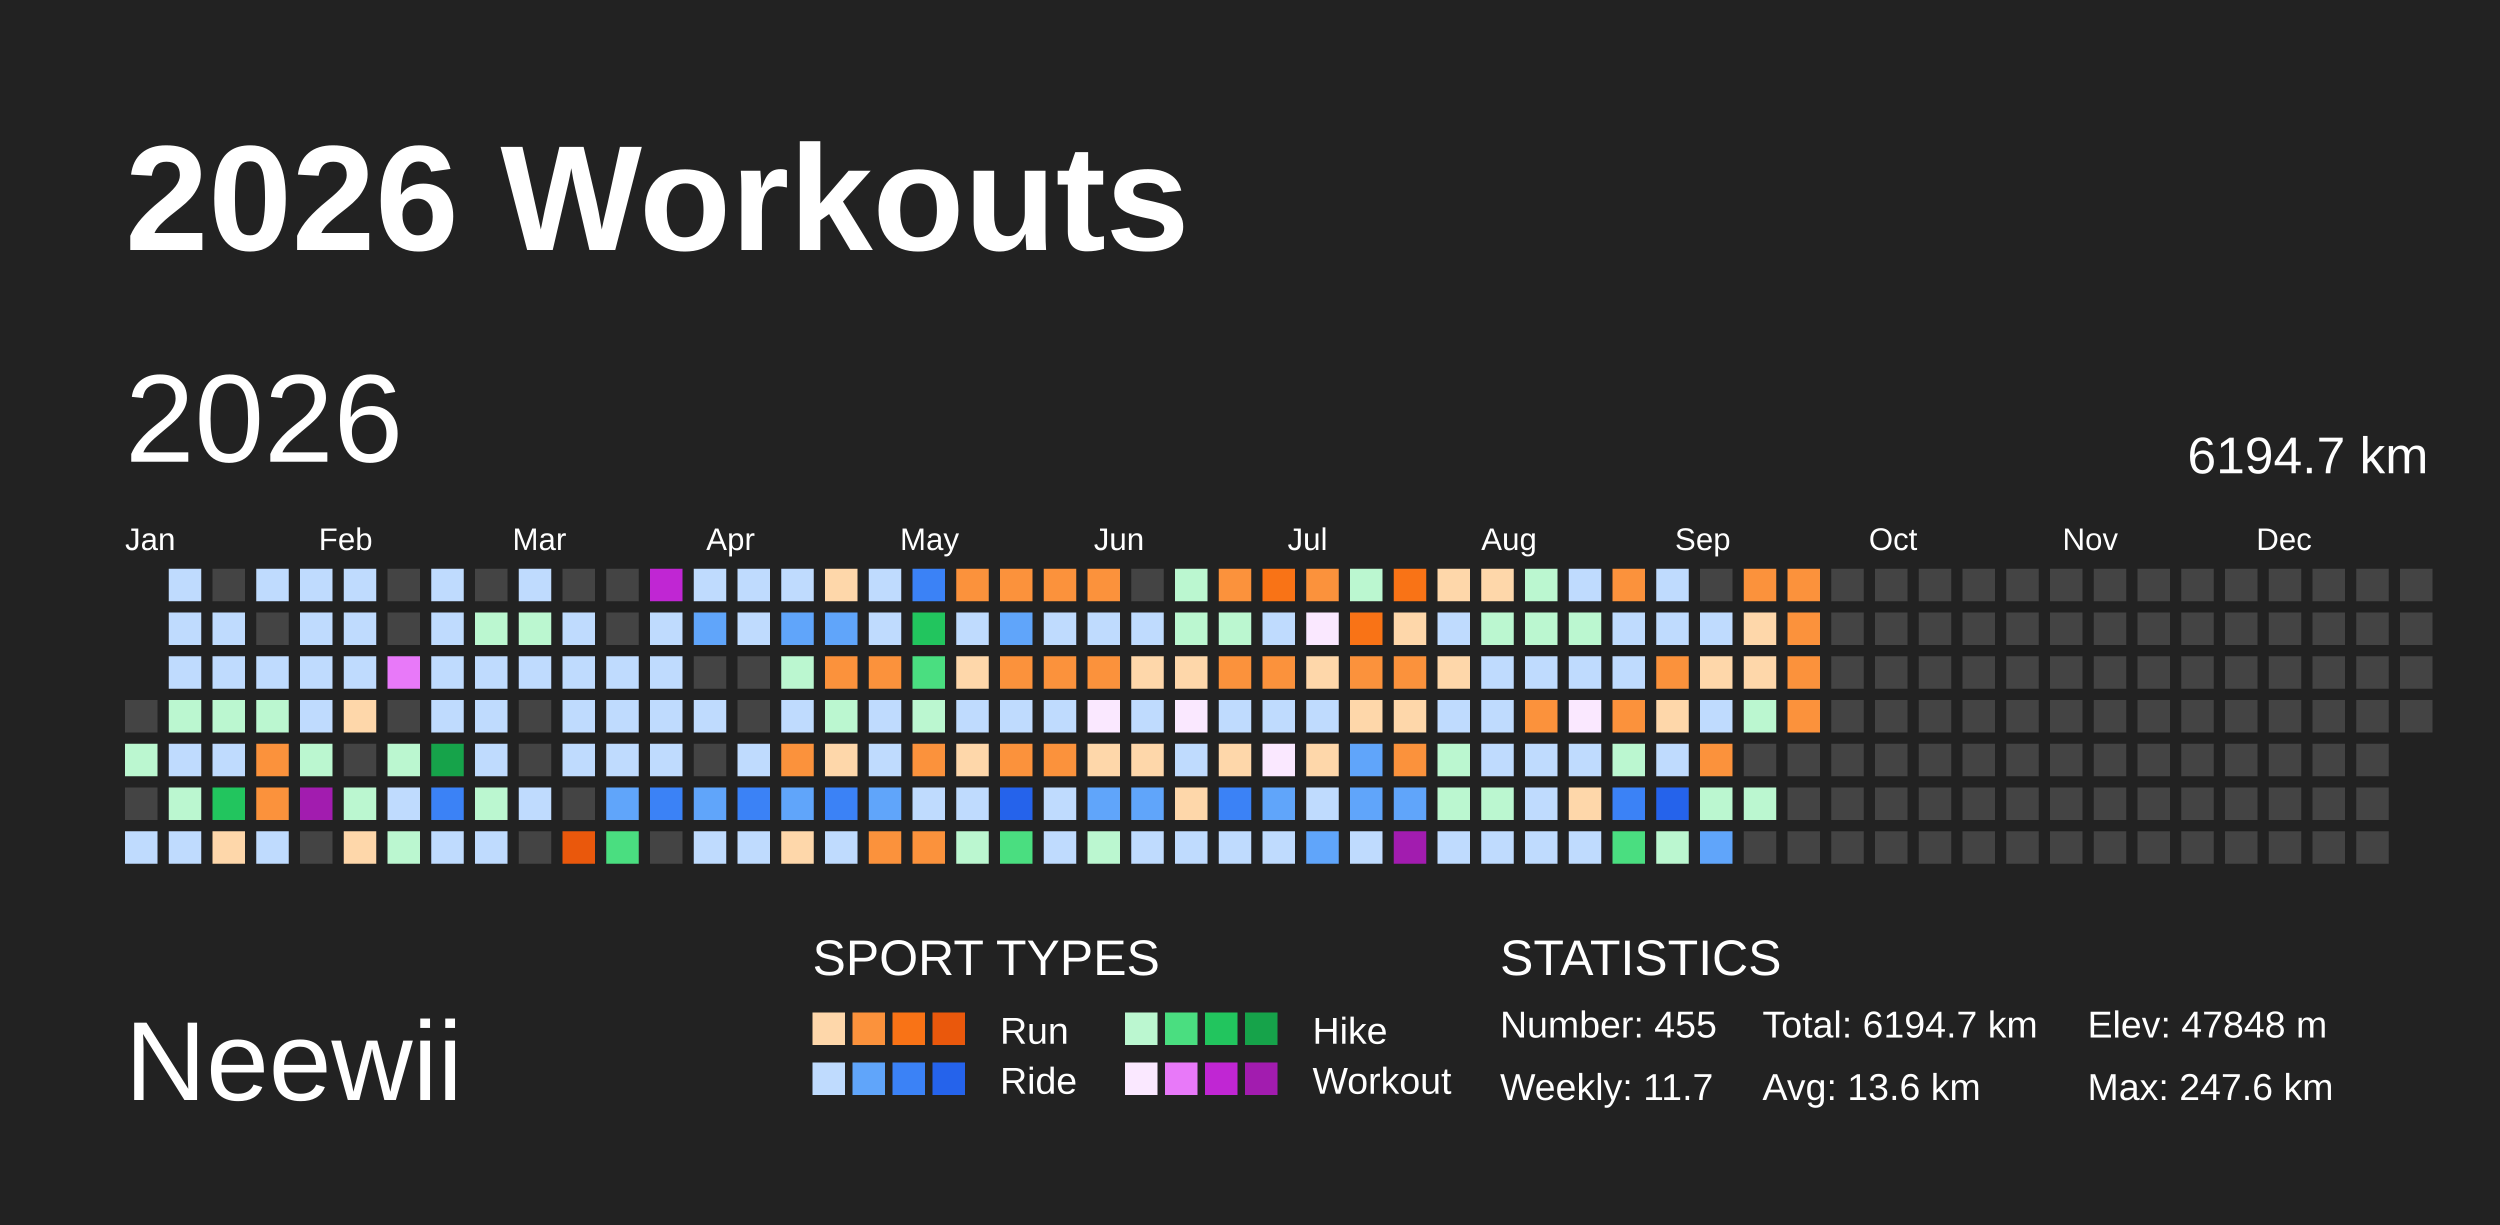
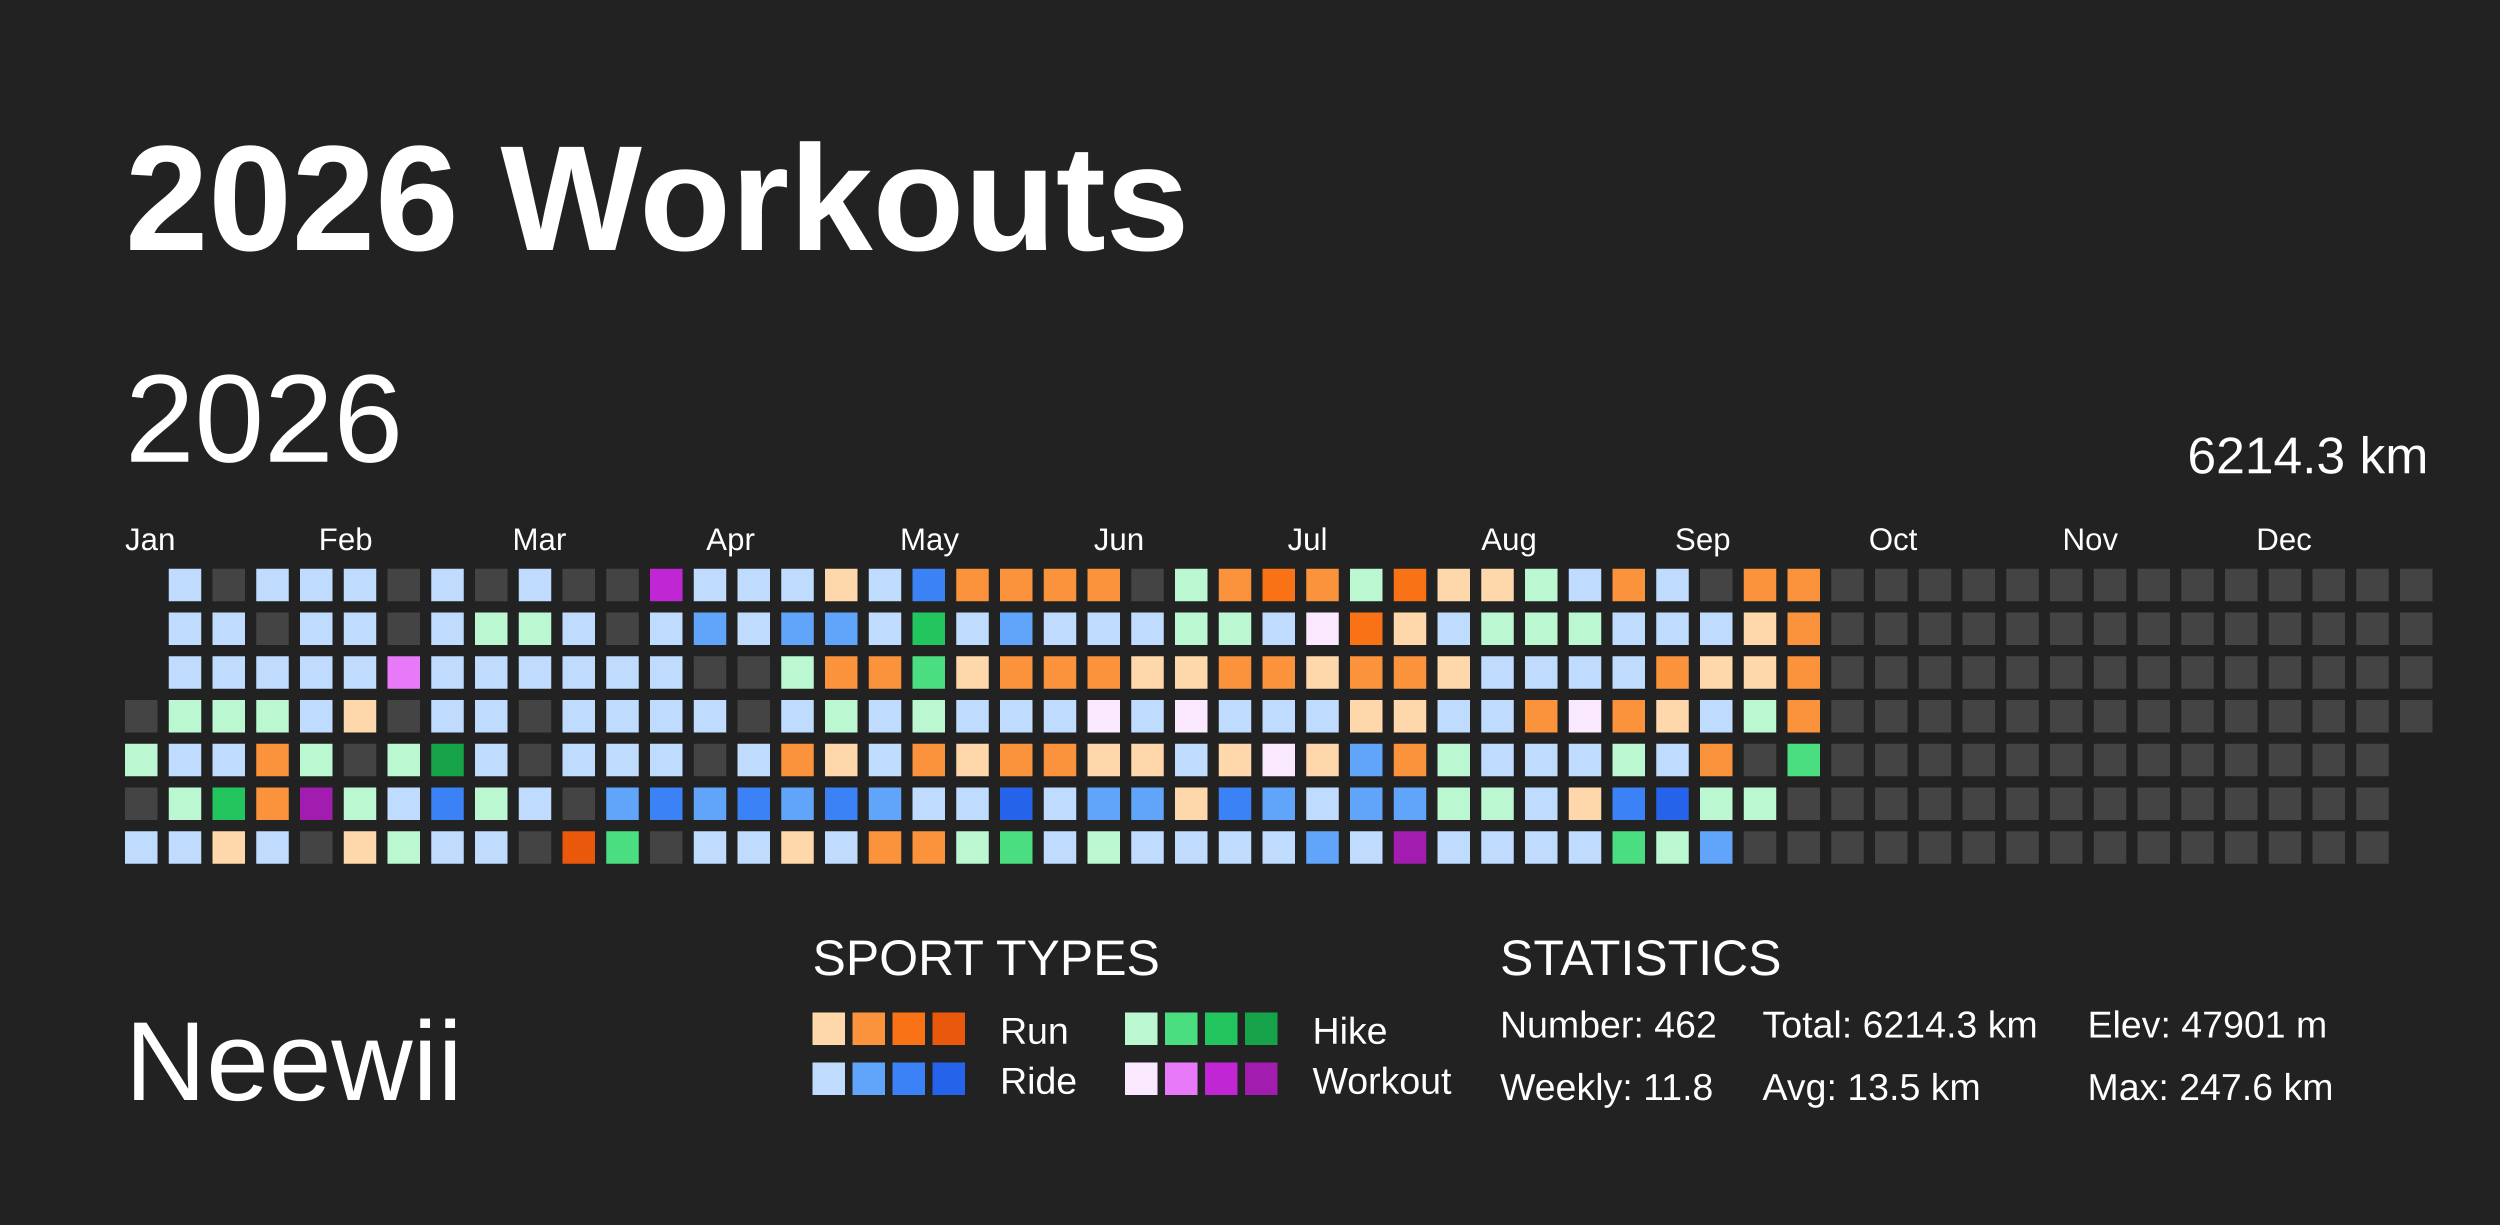
<svg xmlns="http://www.w3.org/2000/svg" baseProfile="full" height="98mm" version="1.1" viewBox="0,0,200,98" width="200mm">
  <defs />
  <rect fill="#222222" height="98" width="200" x="0" y="0" />
  <text fill="#FFFFFF" style="font-size:12px; font-family:Arial; font-weight:bold;" x="10" y="20">2026 Workouts</text>
  <text fill="#FFFFFF" style="font-size:9px; font-family:Arial" x="10" y="88">Neewii</text>
  <text fill="#FFFFFF" style="font-size:4px; font-family:Arial" x="65" y="78">SPORT TYPES</text>
  <rect fill="#fed7aa" height="2.6" width="2.6" x="65.0" y="81" />
  <rect fill="#fb923c" height="2.6" width="2.6" x="68.2" y="81" />
  <rect fill="#f97316" height="2.6" width="2.6" x="71.4" y="81" />
  <rect fill="#ea580c" height="2.6" width="2.6" x="74.6" y="81" />
  <text fill="#FFFFFF" style="font-size:3px; font-family:Arial" x="80" y="83.5">Run</text>
  <rect fill="#bbf7d0" height="2.6" width="2.6" x="90.0" y="81" />
  <rect fill="#4ade80" height="2.6" width="2.6" x="93.2" y="81" />
  <rect fill="#22c55e" height="2.6" width="2.6" x="96.4" y="81" />
  <rect fill="#16a34a" height="2.6" width="2.6" x="99.6" y="81" />
  <text fill="#FFFFFF" style="font-size:3px; font-family:Arial" x="105" y="83.5">Hike</text>
  <rect fill="#bfdbfe" height="2.6" width="2.6" x="65.0" y="85" />
  <rect fill="#60a5fa" height="2.6" width="2.6" x="68.2" y="85" />
  <rect fill="#3b82f6" height="2.6" width="2.6" x="71.4" y="85" />
  <rect fill="#2563eb" height="2.6" width="2.6" x="74.6" y="85" />
  <text fill="#FFFFFF" style="font-size:3px; font-family:Arial" x="80" y="87.5">Ride</text>
  <rect fill="#fae8ff" height="2.6" width="2.6" x="90.0" y="85" />
  <rect fill="#e879f9" height="2.6" width="2.6" x="93.2" y="85" />
  <rect fill="#c026d3" height="2.6" width="2.6" x="96.4" y="85" />
  <rect fill="#a21caf" height="2.6" width="2.6" x="99.6" y="85" />
  <text fill="#FFFFFF" style="font-size:3px; font-family:Arial" x="105" y="87.5">Workout</text>
  <text fill="#FFFFFF" style="font-size:4px; font-family:Arial" x="120" y="78">STATISTICS</text>
-   <text fill="#FFFFFF" style="font-size:3px; font-family:Arial" x="120" y="83">Number: 455</text>
-   <text fill="#FFFFFF" style="font-size:3px; font-family:Arial" x="120" y="88">Weekly: 11.7</text>
-   <text fill="#FFFFFF" style="font-size:3px; font-family:Arial" x="141" y="83">Total: 6194.7 km</text>
-   <text fill="#FFFFFF" style="font-size:3px; font-family:Arial" x="141" y="88">Avg: 13.6 km</text>
-   <text fill="#FFFFFF" style="font-size:3px; font-family:Arial" x="167" y="83">Elev: 47848 m</text>
+   <text fill="#FFFFFF" style="font-size:3px; font-family:Arial" x="120" y="83">Number: 462</text>
+   <text fill="#FFFFFF" style="font-size:3px; font-family:Arial" x="120" y="88">Weekly: 11.8</text>
+   <text fill="#FFFFFF" style="font-size:3px; font-family:Arial" x="141" y="83">Total: 6214.3 km</text>
+   <text fill="#FFFFFF" style="font-size:3px; font-family:Arial" x="141" y="88">Avg: 13.5 km</text>
+   <text fill="#FFFFFF" style="font-size:3px; font-family:Arial" x="167" y="83">Elev: 47901 m</text>
  <text fill="#FFFFFF" style="font-size:3px; font-family:Arial" x="167" y="88">Max: 247.6 km</text>
  <text dominant-baseline="hanging" fill="#FFFFFF" style="font-size:10.0px; font-family:Arial;" x="10" y="30">2026</text>
-   <text dominant-baseline="hanging" fill="#FFFFFF" style="font-size:4.125px; font-family:Arial;" x="175" y="35">6194.7 km</text>
+   <text dominant-baseline="hanging" fill="#FFFFFF" style="font-size:4.125px; font-family:Arial;" x="175" y="35">6214.3 km</text>
  <text fill="#FFFFFF" style="font-size:2.5px; font-family:Arial" x="10.0" y="44">Jan</text>
  <text fill="#FFFFFF" style="font-size:2.5px; font-family:Arial" x="25.5" y="44">Feb</text>
  <text fill="#FFFFFF" style="font-size:2.5px; font-family:Arial" x="41.0" y="44">Mar</text>
  <text fill="#FFFFFF" style="font-size:2.5px; font-family:Arial" x="56.5" y="44">Apr</text>
  <text fill="#FFFFFF" style="font-size:2.5px; font-family:Arial" x="72.0" y="44">May</text>
  <text fill="#FFFFFF" style="font-size:2.5px; font-family:Arial" x="87.5" y="44">Jun</text>
  <text fill="#FFFFFF" style="font-size:2.5px; font-family:Arial" x="103.0" y="44">Jul</text>
  <text fill="#FFFFFF" style="font-size:2.5px; font-family:Arial" x="118.5" y="44">Aug</text>
  <text fill="#FFFFFF" style="font-size:2.5px; font-family:Arial" x="134.0" y="44">Sep</text>
  <text fill="#FFFFFF" style="font-size:2.5px; font-family:Arial" x="149.5" y="44">Oct</text>
  <text fill="#FFFFFF" style="font-size:2.5px; font-family:Arial" x="165.0" y="44">Nov</text>
  <text fill="#FFFFFF" style="font-size:2.5px; font-family:Arial" x="180.5" y="44">Dec</text>
  <rect fill="#444444" height="2.6" width="2.6" x="10.0" y="56.0" />
  <rect fill="#bbf7d0" height="2.6" width="2.6" x="10.0" y="59.5" />
  <rect fill="#444444" height="2.6" width="2.6" x="10.0" y="63.0" />
  <rect fill="#bfdbfe" height="2.6" width="2.6" x="10.0" y="66.5" />
  <rect fill="#bfdbfe" height="2.6" width="2.6" x="13.5" y="45.5" />
  <rect fill="#bfdbfe" height="2.6" width="2.6" x="13.5" y="49.0" />
  <rect fill="#bfdbfe" height="2.6" width="2.6" x="13.5" y="52.5" />
  <rect fill="#bbf7d0" height="2.6" width="2.6" x="13.5" y="56.0" />
  <rect fill="#bfdbfe" height="2.6" width="2.6" x="13.5" y="59.5" />
  <rect fill="#bbf7d0" height="2.6" width="2.6" x="13.5" y="63.0" />
  <rect fill="#bfdbfe" height="2.6" width="2.6" x="13.5" y="66.5" />
  <rect fill="#444444" height="2.6" width="2.6" x="17.0" y="45.5" />
  <rect fill="#bfdbfe" height="2.6" width="2.6" x="17.0" y="49.0" />
  <rect fill="#bfdbfe" height="2.6" width="2.6" x="17.0" y="52.5" />
  <rect fill="#bbf7d0" height="2.6" width="2.6" x="17.0" y="56.0" />
  <rect fill="#bfdbfe" height="2.6" width="2.6" x="17.0" y="59.5" />
  <rect fill="#22c55e" height="2.6" width="2.6" x="17.0" y="63.0" />
  <rect fill="#fed7aa" height="2.6" width="2.6" x="17.0" y="66.5" />
  <rect fill="#bfdbfe" height="2.6" width="2.6" x="20.5" y="45.5" />
  <rect fill="#444444" height="2.6" width="2.6" x="20.5" y="49.0" />
  <rect fill="#bfdbfe" height="2.6" width="2.6" x="20.5" y="52.5" />
  <rect fill="#bbf7d0" height="2.6" width="2.6" x="20.5" y="56.0" />
  <rect fill="#fb923c" height="2.6" width="2.6" x="20.5" y="59.5" />
  <rect fill="#fb923c" height="2.6" width="2.6" x="20.5" y="63.0" />
  <rect fill="#bfdbfe" height="2.6" width="2.6" x="20.5" y="66.5" />
  <rect fill="#bfdbfe" height="2.6" width="2.6" x="24.0" y="45.5" />
  <rect fill="#bfdbfe" height="2.6" width="2.6" x="24.0" y="49.0" />
  <rect fill="#bfdbfe" height="2.6" width="2.6" x="24.0" y="52.5" />
  <rect fill="#bfdbfe" height="2.6" width="2.6" x="24.0" y="56.0" />
  <rect fill="#bbf7d0" height="2.6" width="2.6" x="24.0" y="59.5" />
  <rect fill="#a21caf" height="2.6" width="2.6" x="24.0" y="63.0" />
  <rect fill="#444444" height="2.6" width="2.6" x="24.0" y="66.5" />
  <rect fill="#bfdbfe" height="2.6" width="2.6" x="27.5" y="45.5" />
  <rect fill="#bfdbfe" height="2.6" width="2.6" x="27.5" y="49.0" />
  <rect fill="#bfdbfe" height="2.6" width="2.6" x="27.5" y="52.5" />
  <rect fill="#fed7aa" height="2.6" width="2.6" x="27.5" y="56.0" />
  <rect fill="#444444" height="2.6" width="2.6" x="27.5" y="59.5" />
  <rect fill="#bbf7d0" height="2.6" width="2.6" x="27.5" y="63.0" />
  <rect fill="#fed7aa" height="2.6" width="2.6" x="27.5" y="66.5" />
  <rect fill="#444444" height="2.6" width="2.6" x="31.0" y="45.5" />
  <rect fill="#444444" height="2.6" width="2.6" x="31.0" y="49.0" />
  <rect fill="#e879f9" height="2.6" width="2.6" x="31.0" y="52.5" />
  <rect fill="#444444" height="2.6" width="2.6" x="31.0" y="56.0" />
  <rect fill="#bbf7d0" height="2.6" width="2.6" x="31.0" y="59.5" />
  <rect fill="#bfdbfe" height="2.6" width="2.6" x="31.0" y="63.0" />
  <rect fill="#bbf7d0" height="2.6" width="2.6" x="31.0" y="66.5" />
  <rect fill="#bfdbfe" height="2.6" width="2.6" x="34.5" y="45.5" />
  <rect fill="#bfdbfe" height="2.6" width="2.6" x="34.5" y="49.0" />
  <rect fill="#bfdbfe" height="2.6" width="2.6" x="34.5" y="52.5" />
  <rect fill="#bfdbfe" height="2.6" width="2.6" x="34.5" y="56.0" />
  <rect fill="#16a34a" height="2.6" width="2.6" x="34.5" y="59.5" />
  <rect fill="#3b82f6" height="2.6" width="2.6" x="34.5" y="63.0" />
  <rect fill="#bfdbfe" height="2.6" width="2.6" x="34.5" y="66.5" />
  <rect fill="#444444" height="2.6" width="2.6" x="38.0" y="45.5" />
  <rect fill="#bbf7d0" height="2.6" width="2.6" x="38.0" y="49.0" />
  <rect fill="#bfdbfe" height="2.6" width="2.6" x="38.0" y="52.5" />
  <rect fill="#bfdbfe" height="2.6" width="2.6" x="38.0" y="56.0" />
  <rect fill="#bfdbfe" height="2.6" width="2.6" x="38.0" y="59.5" />
  <rect fill="#bbf7d0" height="2.6" width="2.6" x="38.0" y="63.0" />
  <rect fill="#bfdbfe" height="2.6" width="2.6" x="38.0" y="66.5" />
  <rect fill="#bfdbfe" height="2.6" width="2.6" x="41.5" y="45.5" />
  <rect fill="#bbf7d0" height="2.6" width="2.6" x="41.5" y="49.0" />
  <rect fill="#bfdbfe" height="2.6" width="2.6" x="41.5" y="52.5" />
  <rect fill="#444444" height="2.6" width="2.6" x="41.5" y="56.0" />
  <rect fill="#444444" height="2.6" width="2.6" x="41.5" y="59.5" />
  <rect fill="#bfdbfe" height="2.6" width="2.6" x="41.5" y="63.0" />
  <rect fill="#444444" height="2.6" width="2.6" x="41.5" y="66.5" />
  <rect fill="#444444" height="2.6" width="2.6" x="45.0" y="45.5" />
  <rect fill="#bfdbfe" height="2.6" width="2.6" x="45.0" y="49.0" />
  <rect fill="#bfdbfe" height="2.6" width="2.6" x="45.0" y="52.5" />
  <rect fill="#bfdbfe" height="2.6" width="2.6" x="45.0" y="56.0" />
  <rect fill="#bfdbfe" height="2.6" width="2.6" x="45.0" y="59.5" />
  <rect fill="#444444" height="2.6" width="2.6" x="45.0" y="63.0" />
  <rect fill="#ea580c" height="2.6" width="2.6" x="45.0" y="66.5" />
  <rect fill="#444444" height="2.6" width="2.6" x="48.5" y="45.5" />
  <rect fill="#444444" height="2.6" width="2.6" x="48.5" y="49.0" />
  <rect fill="#bfdbfe" height="2.6" width="2.6" x="48.5" y="52.5" />
  <rect fill="#bfdbfe" height="2.6" width="2.6" x="48.5" y="56.0" />
  <rect fill="#bfdbfe" height="2.6" width="2.6" x="48.5" y="59.5" />
  <rect fill="#60a5fa" height="2.6" width="2.6" x="48.5" y="63.0" />
  <rect fill="#4ade80" height="2.6" width="2.6" x="48.5" y="66.5" />
  <rect fill="#c026d3" height="2.6" width="2.6" x="52.0" y="45.5" />
  <rect fill="#bfdbfe" height="2.6" width="2.6" x="52.0" y="49.0" />
  <rect fill="#bfdbfe" height="2.6" width="2.6" x="52.0" y="52.5" />
  <rect fill="#bfdbfe" height="2.6" width="2.6" x="52.0" y="56.0" />
  <rect fill="#bfdbfe" height="2.6" width="2.6" x="52.0" y="59.5" />
  <rect fill="#3b82f6" height="2.6" width="2.6" x="52.0" y="63.0" />
  <rect fill="#444444" height="2.6" width="2.6" x="52.0" y="66.5" />
  <rect fill="#bfdbfe" height="2.6" width="2.6" x="55.5" y="45.5" />
  <rect fill="#60a5fa" height="2.6" width="2.6" x="55.5" y="49.0" />
  <rect fill="#444444" height="2.6" width="2.6" x="55.5" y="52.5" />
  <rect fill="#bfdbfe" height="2.6" width="2.6" x="55.5" y="56.0" />
  <rect fill="#444444" height="2.6" width="2.6" x="55.5" y="59.5" />
  <rect fill="#60a5fa" height="2.6" width="2.6" x="55.5" y="63.0" />
  <rect fill="#bfdbfe" height="2.6" width="2.6" x="55.5" y="66.5" />
  <rect fill="#bfdbfe" height="2.6" width="2.6" x="59.0" y="45.5" />
  <rect fill="#bfdbfe" height="2.6" width="2.6" x="59.0" y="49.0" />
  <rect fill="#444444" height="2.6" width="2.6" x="59.0" y="52.5" />
  <rect fill="#444444" height="2.6" width="2.6" x="59.0" y="56.0" />
  <rect fill="#bfdbfe" height="2.6" width="2.6" x="59.0" y="59.5" />
  <rect fill="#3b82f6" height="2.6" width="2.6" x="59.0" y="63.0" />
  <rect fill="#bfdbfe" height="2.6" width="2.6" x="59.0" y="66.5" />
  <rect fill="#bfdbfe" height="2.6" width="2.6" x="62.5" y="45.5" />
  <rect fill="#60a5fa" height="2.6" width="2.6" x="62.5" y="49.0" />
  <rect fill="#bbf7d0" height="2.6" width="2.6" x="62.5" y="52.5" />
  <rect fill="#bfdbfe" height="2.6" width="2.6" x="62.5" y="56.0" />
  <rect fill="#fb923c" height="2.6" width="2.6" x="62.5" y="59.5" />
  <rect fill="#60a5fa" height="2.6" width="2.6" x="62.5" y="63.0" />
  <rect fill="#fed7aa" height="2.6" width="2.6" x="62.5" y="66.5" />
  <rect fill="#fed7aa" height="2.6" width="2.6" x="66.0" y="45.5" />
  <rect fill="#60a5fa" height="2.6" width="2.6" x="66.0" y="49.0" />
  <rect fill="#fb923c" height="2.6" width="2.6" x="66.0" y="52.5" />
  <rect fill="#bbf7d0" height="2.6" width="2.6" x="66.0" y="56.0" />
  <rect fill="#fed7aa" height="2.6" width="2.6" x="66.0" y="59.5" />
  <rect fill="#3b82f6" height="2.6" width="2.6" x="66.0" y="63.0" />
  <rect fill="#bfdbfe" height="2.6" width="2.6" x="66.0" y="66.5" />
  <rect fill="#bfdbfe" height="2.6" width="2.6" x="69.5" y="45.5" />
  <rect fill="#bfdbfe" height="2.6" width="2.6" x="69.5" y="49.0" />
  <rect fill="#fb923c" height="2.6" width="2.6" x="69.5" y="52.5" />
  <rect fill="#bfdbfe" height="2.6" width="2.6" x="69.5" y="56.0" />
  <rect fill="#bfdbfe" height="2.6" width="2.6" x="69.5" y="59.5" />
  <rect fill="#60a5fa" height="2.6" width="2.6" x="69.5" y="63.0" />
  <rect fill="#fb923c" height="2.6" width="2.6" x="69.5" y="66.5" />
  <rect fill="#3b82f6" height="2.6" width="2.6" x="73.0" y="45.5" />
  <rect fill="#22c55e" height="2.6" width="2.6" x="73.0" y="49.0" />
  <rect fill="#4ade80" height="2.6" width="2.6" x="73.0" y="52.5" />
  <rect fill="#bbf7d0" height="2.6" width="2.6" x="73.0" y="56.0" />
  <rect fill="#fb923c" height="2.6" width="2.6" x="73.0" y="59.5" />
  <rect fill="#bfdbfe" height="2.6" width="2.6" x="73.0" y="63.0" />
  <rect fill="#fb923c" height="2.6" width="2.6" x="73.0" y="66.5" />
  <rect fill="#fb923c" height="2.6" width="2.6" x="76.5" y="45.5" />
  <rect fill="#bfdbfe" height="2.6" width="2.6" x="76.5" y="49.0" />
  <rect fill="#fed7aa" height="2.6" width="2.6" x="76.5" y="52.5" />
  <rect fill="#bfdbfe" height="2.6" width="2.6" x="76.5" y="56.0" />
  <rect fill="#fed7aa" height="2.6" width="2.6" x="76.5" y="59.5" />
  <rect fill="#bfdbfe" height="2.6" width="2.6" x="76.5" y="63.0" />
  <rect fill="#bbf7d0" height="2.6" width="2.6" x="76.5" y="66.5" />
  <rect fill="#fb923c" height="2.6" width="2.6" x="80.0" y="45.5" />
  <rect fill="#60a5fa" height="2.6" width="2.6" x="80.0" y="49.0" />
  <rect fill="#fb923c" height="2.6" width="2.6" x="80.0" y="52.5" />
  <rect fill="#bfdbfe" height="2.6" width="2.6" x="80.0" y="56.0" />
  <rect fill="#fb923c" height="2.6" width="2.6" x="80.0" y="59.5" />
  <rect fill="#2563eb" height="2.6" width="2.6" x="80.0" y="63.0" />
  <rect fill="#4ade80" height="2.6" width="2.6" x="80.0" y="66.5" />
  <rect fill="#fb923c" height="2.6" width="2.6" x="83.5" y="45.5" />
  <rect fill="#bfdbfe" height="2.6" width="2.6" x="83.5" y="49.0" />
  <rect fill="#fb923c" height="2.6" width="2.6" x="83.5" y="52.5" />
  <rect fill="#bfdbfe" height="2.6" width="2.6" x="83.5" y="56.0" />
  <rect fill="#fb923c" height="2.6" width="2.6" x="83.5" y="59.5" />
  <rect fill="#bfdbfe" height="2.6" width="2.6" x="83.5" y="63.0" />
  <rect fill="#bfdbfe" height="2.6" width="2.6" x="83.5" y="66.5" />
  <rect fill="#fb923c" height="2.6" width="2.6" x="87.0" y="45.5" />
  <rect fill="#bfdbfe" height="2.6" width="2.6" x="87.0" y="49.0" />
  <rect fill="#fb923c" height="2.6" width="2.6" x="87.0" y="52.5" />
  <rect fill="#fae8ff" height="2.6" width="2.6" x="87.0" y="56.0" />
  <rect fill="#fed7aa" height="2.6" width="2.6" x="87.0" y="59.5" />
  <rect fill="#60a5fa" height="2.6" width="2.6" x="87.0" y="63.0" />
  <rect fill="#bbf7d0" height="2.6" width="2.6" x="87.0" y="66.5" />
  <rect fill="#444444" height="2.6" width="2.6" x="90.5" y="45.5" />
  <rect fill="#bfdbfe" height="2.6" width="2.6" x="90.5" y="49.0" />
  <rect fill="#fed7aa" height="2.6" width="2.6" x="90.5" y="52.5" />
  <rect fill="#bfdbfe" height="2.6" width="2.6" x="90.5" y="56.0" />
  <rect fill="#fed7aa" height="2.6" width="2.6" x="90.5" y="59.5" />
  <rect fill="#60a5fa" height="2.6" width="2.6" x="90.5" y="63.0" />
  <rect fill="#bfdbfe" height="2.6" width="2.6" x="90.5" y="66.5" />
  <rect fill="#bbf7d0" height="2.6" width="2.6" x="94.0" y="45.5" />
  <rect fill="#bbf7d0" height="2.6" width="2.6" x="94.0" y="49.0" />
  <rect fill="#fed7aa" height="2.6" width="2.6" x="94.0" y="52.5" />
  <rect fill="#fae8ff" height="2.6" width="2.6" x="94.0" y="56.0" />
  <rect fill="#bfdbfe" height="2.6" width="2.6" x="94.0" y="59.5" />
  <rect fill="#fed7aa" height="2.6" width="2.6" x="94.0" y="63.0" />
  <rect fill="#bfdbfe" height="2.6" width="2.6" x="94.0" y="66.5" />
  <rect fill="#fb923c" height="2.6" width="2.6" x="97.5" y="45.5" />
  <rect fill="#bbf7d0" height="2.6" width="2.6" x="97.5" y="49.0" />
  <rect fill="#fb923c" height="2.6" width="2.6" x="97.5" y="52.5" />
  <rect fill="#bfdbfe" height="2.6" width="2.6" x="97.5" y="56.0" />
  <rect fill="#fed7aa" height="2.6" width="2.6" x="97.5" y="59.5" />
  <rect fill="#3b82f6" height="2.6" width="2.6" x="97.5" y="63.0" />
  <rect fill="#bfdbfe" height="2.6" width="2.6" x="97.5" y="66.5" />
  <rect fill="#f97316" height="2.6" width="2.6" x="101.0" y="45.5" />
  <rect fill="#bfdbfe" height="2.6" width="2.6" x="101.0" y="49.0" />
  <rect fill="#fb923c" height="2.6" width="2.6" x="101.0" y="52.5" />
  <rect fill="#bfdbfe" height="2.6" width="2.6" x="101.0" y="56.0" />
  <rect fill="#fae8ff" height="2.6" width="2.6" x="101.0" y="59.5" />
  <rect fill="#60a5fa" height="2.6" width="2.6" x="101.0" y="63.0" />
  <rect fill="#bfdbfe" height="2.6" width="2.6" x="101.0" y="66.5" />
  <rect fill="#fb923c" height="2.6" width="2.6" x="104.5" y="45.5" />
  <rect fill="#fae8ff" height="2.6" width="2.6" x="104.5" y="49.0" />
  <rect fill="#fed7aa" height="2.6" width="2.6" x="104.5" y="52.5" />
  <rect fill="#bfdbfe" height="2.6" width="2.6" x="104.5" y="56.0" />
  <rect fill="#fed7aa" height="2.6" width="2.6" x="104.5" y="59.5" />
  <rect fill="#bfdbfe" height="2.6" width="2.6" x="104.5" y="63.0" />
  <rect fill="#60a5fa" height="2.6" width="2.6" x="104.5" y="66.5" />
  <rect fill="#bbf7d0" height="2.6" width="2.6" x="108.0" y="45.5" />
  <rect fill="#f97316" height="2.6" width="2.6" x="108.0" y="49.0" />
  <rect fill="#fb923c" height="2.6" width="2.6" x="108.0" y="52.5" />
  <rect fill="#fed7aa" height="2.6" width="2.6" x="108.0" y="56.0" />
  <rect fill="#60a5fa" height="2.6" width="2.6" x="108.0" y="59.5" />
  <rect fill="#60a5fa" height="2.6" width="2.6" x="108.0" y="63.0" />
  <rect fill="#bfdbfe" height="2.6" width="2.6" x="108.0" y="66.5" />
  <rect fill="#f97316" height="2.6" width="2.6" x="111.5" y="45.5" />
  <rect fill="#fed7aa" height="2.6" width="2.6" x="111.5" y="49.0" />
  <rect fill="#fb923c" height="2.6" width="2.6" x="111.5" y="52.5" />
  <rect fill="#fed7aa" height="2.6" width="2.6" x="111.5" y="56.0" />
  <rect fill="#fb923c" height="2.6" width="2.6" x="111.5" y="59.5" />
  <rect fill="#60a5fa" height="2.6" width="2.6" x="111.5" y="63.0" />
  <rect fill="#a21caf" height="2.6" width="2.6" x="111.5" y="66.5" />
  <rect fill="#fed7aa" height="2.6" width="2.6" x="115.0" y="45.5" />
  <rect fill="#bfdbfe" height="2.6" width="2.6" x="115.0" y="49.0" />
  <rect fill="#fed7aa" height="2.6" width="2.6" x="115.0" y="52.5" />
  <rect fill="#bfdbfe" height="2.6" width="2.6" x="115.0" y="56.0" />
  <rect fill="#bbf7d0" height="2.6" width="2.6" x="115.0" y="59.5" />
  <rect fill="#bbf7d0" height="2.6" width="2.6" x="115.0" y="63.0" />
  <rect fill="#bfdbfe" height="2.6" width="2.6" x="115.0" y="66.5" />
  <rect fill="#fed7aa" height="2.6" width="2.6" x="118.5" y="45.5" />
  <rect fill="#bbf7d0" height="2.6" width="2.6" x="118.5" y="49.0" />
  <rect fill="#bfdbfe" height="2.6" width="2.6" x="118.5" y="52.5" />
  <rect fill="#bfdbfe" height="2.6" width="2.6" x="118.5" y="56.0" />
  <rect fill="#bfdbfe" height="2.6" width="2.6" x="118.5" y="59.5" />
  <rect fill="#bbf7d0" height="2.6" width="2.6" x="118.5" y="63.0" />
  <rect fill="#bfdbfe" height="2.6" width="2.6" x="118.5" y="66.5" />
  <rect fill="#bbf7d0" height="2.6" width="2.6" x="122.0" y="45.5" />
  <rect fill="#bbf7d0" height="2.6" width="2.6" x="122.0" y="49.0" />
  <rect fill="#bfdbfe" height="2.6" width="2.6" x="122.0" y="52.5" />
  <rect fill="#fb923c" height="2.6" width="2.6" x="122.0" y="56.0" />
  <rect fill="#bfdbfe" height="2.6" width="2.6" x="122.0" y="59.5" />
  <rect fill="#bfdbfe" height="2.6" width="2.6" x="122.0" y="63.0" />
  <rect fill="#bfdbfe" height="2.6" width="2.6" x="122.0" y="66.5" />
  <rect fill="#bfdbfe" height="2.6" width="2.6" x="125.5" y="45.5" />
  <rect fill="#bbf7d0" height="2.6" width="2.6" x="125.5" y="49.0" />
  <rect fill="#bfdbfe" height="2.6" width="2.6" x="125.5" y="52.5" />
  <rect fill="#fae8ff" height="2.6" width="2.6" x="125.5" y="56.0" />
  <rect fill="#bfdbfe" height="2.6" width="2.6" x="125.5" y="59.5" />
  <rect fill="#fed7aa" height="2.6" width="2.6" x="125.5" y="63.0" />
  <rect fill="#bfdbfe" height="2.6" width="2.6" x="125.5" y="66.5" />
  <rect fill="#fb923c" height="2.6" width="2.6" x="129.0" y="45.5" />
  <rect fill="#bfdbfe" height="2.6" width="2.6" x="129.0" y="49.0" />
  <rect fill="#bfdbfe" height="2.6" width="2.6" x="129.0" y="52.5" />
  <rect fill="#fb923c" height="2.6" width="2.6" x="129.0" y="56.0" />
  <rect fill="#bbf7d0" height="2.6" width="2.6" x="129.0" y="59.5" />
  <rect fill="#3b82f6" height="2.6" width="2.6" x="129.0" y="63.0" />
  <rect fill="#4ade80" height="2.6" width="2.6" x="129.0" y="66.5" />
  <rect fill="#bfdbfe" height="2.6" width="2.6" x="132.5" y="45.5" />
  <rect fill="#bfdbfe" height="2.6" width="2.6" x="132.5" y="49.0" />
  <rect fill="#fb923c" height="2.6" width="2.6" x="132.5" y="52.5" />
  <rect fill="#fed7aa" height="2.6" width="2.6" x="132.5" y="56.0" />
  <rect fill="#bfdbfe" height="2.6" width="2.6" x="132.5" y="59.5" />
  <rect fill="#2563eb" height="2.6" width="2.6" x="132.5" y="63.0" />
  <rect fill="#bbf7d0" height="2.6" width="2.6" x="132.5" y="66.5" />
  <rect fill="#444444" height="2.6" width="2.6" x="136.0" y="45.5" />
  <rect fill="#bfdbfe" height="2.6" width="2.6" x="136.0" y="49.0" />
  <rect fill="#fed7aa" height="2.6" width="2.6" x="136.0" y="52.5" />
  <rect fill="#bfdbfe" height="2.6" width="2.6" x="136.0" y="56.0" />
  <rect fill="#fb923c" height="2.6" width="2.6" x="136.0" y="59.5" />
  <rect fill="#bbf7d0" height="2.6" width="2.6" x="136.0" y="63.0" />
  <rect fill="#60a5fa" height="2.6" width="2.6" x="136.0" y="66.5" />
  <rect fill="#fb923c" height="2.6" width="2.6" x="139.5" y="45.5" />
  <rect fill="#fed7aa" height="2.6" width="2.6" x="139.5" y="49.0" />
  <rect fill="#fed7aa" height="2.6" width="2.6" x="139.5" y="52.5" />
  <rect fill="#bbf7d0" height="2.6" width="2.6" x="139.5" y="56.0" />
  <rect fill="#444444" height="2.6" width="2.6" x="139.5" y="59.5" />
  <rect fill="#bbf7d0" height="2.6" width="2.6" x="139.5" y="63.0" />
  <rect fill="#444444" height="2.6" width="2.6" x="139.5" y="66.5" />
  <rect fill="#fb923c" height="2.6" width="2.6" x="143.0" y="45.5" />
  <rect fill="#fb923c" height="2.6" width="2.6" x="143.0" y="49.0" />
  <rect fill="#fb923c" height="2.6" width="2.6" x="143.0" y="52.5" />
  <rect fill="#fb923c" height="2.6" width="2.6" x="143.0" y="56.0" />
-   <rect fill="#444444" height="2.6" width="2.6" x="143.0" y="59.5" />
+   <rect fill="#4ade80" height="2.6" width="2.6" x="143.0" y="59.5" />
  <rect fill="#444444" height="2.6" width="2.6" x="143.0" y="63.0" />
  <rect fill="#444444" height="2.6" width="2.6" x="143.0" y="66.5" />
  <rect fill="#444444" height="2.6" width="2.6" x="146.5" y="45.5" />
  <rect fill="#444444" height="2.6" width="2.6" x="146.5" y="49.0" />
  <rect fill="#444444" height="2.6" width="2.6" x="146.5" y="52.5" />
  <rect fill="#444444" height="2.6" width="2.6" x="146.5" y="56.0" />
  <rect fill="#444444" height="2.6" width="2.6" x="146.5" y="59.5" />
  <rect fill="#444444" height="2.6" width="2.6" x="146.5" y="63.0" />
  <rect fill="#444444" height="2.6" width="2.6" x="146.5" y="66.5" />
  <rect fill="#444444" height="2.6" width="2.6" x="150.0" y="45.5" />
  <rect fill="#444444" height="2.6" width="2.6" x="150.0" y="49.0" />
  <rect fill="#444444" height="2.6" width="2.6" x="150.0" y="52.5" />
  <rect fill="#444444" height="2.6" width="2.6" x="150.0" y="56.0" />
  <rect fill="#444444" height="2.6" width="2.6" x="150.0" y="59.5" />
  <rect fill="#444444" height="2.6" width="2.6" x="150.0" y="63.0" />
  <rect fill="#444444" height="2.6" width="2.6" x="150.0" y="66.5" />
  <rect fill="#444444" height="2.6" width="2.6" x="153.5" y="45.5" />
  <rect fill="#444444" height="2.6" width="2.6" x="153.5" y="49.0" />
  <rect fill="#444444" height="2.6" width="2.6" x="153.5" y="52.5" />
  <rect fill="#444444" height="2.6" width="2.6" x="153.5" y="56.0" />
  <rect fill="#444444" height="2.6" width="2.6" x="153.5" y="59.5" />
  <rect fill="#444444" height="2.6" width="2.6" x="153.5" y="63.0" />
  <rect fill="#444444" height="2.6" width="2.6" x="153.5" y="66.5" />
  <rect fill="#444444" height="2.6" width="2.6" x="157.0" y="45.5" />
  <rect fill="#444444" height="2.6" width="2.6" x="157.0" y="49.0" />
  <rect fill="#444444" height="2.6" width="2.6" x="157.0" y="52.5" />
  <rect fill="#444444" height="2.6" width="2.6" x="157.0" y="56.0" />
  <rect fill="#444444" height="2.6" width="2.6" x="157.0" y="59.5" />
  <rect fill="#444444" height="2.6" width="2.6" x="157.0" y="63.0" />
  <rect fill="#444444" height="2.6" width="2.6" x="157.0" y="66.5" />
  <rect fill="#444444" height="2.6" width="2.6" x="160.5" y="45.5" />
  <rect fill="#444444" height="2.6" width="2.6" x="160.5" y="49.0" />
  <rect fill="#444444" height="2.6" width="2.6" x="160.5" y="52.5" />
  <rect fill="#444444" height="2.6" width="2.6" x="160.5" y="56.0" />
  <rect fill="#444444" height="2.6" width="2.6" x="160.5" y="59.5" />
  <rect fill="#444444" height="2.6" width="2.6" x="160.5" y="63.0" />
  <rect fill="#444444" height="2.6" width="2.6" x="160.5" y="66.5" />
  <rect fill="#444444" height="2.6" width="2.6" x="164.0" y="45.5" />
  <rect fill="#444444" height="2.6" width="2.6" x="164.0" y="49.0" />
  <rect fill="#444444" height="2.6" width="2.6" x="164.0" y="52.5" />
  <rect fill="#444444" height="2.6" width="2.6" x="164.0" y="56.0" />
  <rect fill="#444444" height="2.6" width="2.6" x="164.0" y="59.5" />
  <rect fill="#444444" height="2.6" width="2.6" x="164.0" y="63.0" />
  <rect fill="#444444" height="2.6" width="2.6" x="164.0" y="66.5" />
  <rect fill="#444444" height="2.6" width="2.6" x="167.5" y="45.5" />
  <rect fill="#444444" height="2.6" width="2.6" x="167.5" y="49.0" />
  <rect fill="#444444" height="2.6" width="2.6" x="167.5" y="52.5" />
  <rect fill="#444444" height="2.6" width="2.6" x="167.5" y="56.0" />
  <rect fill="#444444" height="2.6" width="2.6" x="167.5" y="59.5" />
  <rect fill="#444444" height="2.6" width="2.6" x="167.5" y="63.0" />
  <rect fill="#444444" height="2.6" width="2.6" x="167.5" y="66.5" />
  <rect fill="#444444" height="2.6" width="2.6" x="171.0" y="45.5" />
  <rect fill="#444444" height="2.6" width="2.6" x="171.0" y="49.0" />
  <rect fill="#444444" height="2.6" width="2.6" x="171.0" y="52.5" />
  <rect fill="#444444" height="2.6" width="2.6" x="171.0" y="56.0" />
  <rect fill="#444444" height="2.6" width="2.6" x="171.0" y="59.5" />
  <rect fill="#444444" height="2.6" width="2.6" x="171.0" y="63.0" />
  <rect fill="#444444" height="2.6" width="2.6" x="171.0" y="66.5" />
  <rect fill="#444444" height="2.6" width="2.6" x="174.5" y="45.5" />
  <rect fill="#444444" height="2.6" width="2.6" x="174.5" y="49.0" />
  <rect fill="#444444" height="2.6" width="2.6" x="174.5" y="52.5" />
  <rect fill="#444444" height="2.6" width="2.6" x="174.5" y="56.0" />
  <rect fill="#444444" height="2.6" width="2.6" x="174.5" y="59.5" />
  <rect fill="#444444" height="2.6" width="2.6" x="174.5" y="63.0" />
  <rect fill="#444444" height="2.6" width="2.6" x="174.5" y="66.5" />
  <rect fill="#444444" height="2.6" width="2.6" x="178.0" y="45.5" />
  <rect fill="#444444" height="2.6" width="2.6" x="178.0" y="49.0" />
  <rect fill="#444444" height="2.6" width="2.6" x="178.0" y="52.5" />
  <rect fill="#444444" height="2.6" width="2.6" x="178.0" y="56.0" />
  <rect fill="#444444" height="2.6" width="2.6" x="178.0" y="59.5" />
  <rect fill="#444444" height="2.6" width="2.6" x="178.0" y="63.0" />
  <rect fill="#444444" height="2.6" width="2.6" x="178.0" y="66.5" />
  <rect fill="#444444" height="2.6" width="2.6" x="181.5" y="45.5" />
  <rect fill="#444444" height="2.6" width="2.6" x="181.5" y="49.0" />
  <rect fill="#444444" height="2.6" width="2.6" x="181.5" y="52.5" />
  <rect fill="#444444" height="2.6" width="2.6" x="181.5" y="56.0" />
  <rect fill="#444444" height="2.6" width="2.6" x="181.5" y="59.5" />
  <rect fill="#444444" height="2.6" width="2.6" x="181.5" y="63.0" />
  <rect fill="#444444" height="2.6" width="2.6" x="181.5" y="66.5" />
  <rect fill="#444444" height="2.6" width="2.6" x="185.0" y="45.5" />
  <rect fill="#444444" height="2.6" width="2.6" x="185.0" y="49.0" />
  <rect fill="#444444" height="2.6" width="2.6" x="185.0" y="52.5" />
  <rect fill="#444444" height="2.6" width="2.6" x="185.0" y="56.0" />
  <rect fill="#444444" height="2.6" width="2.6" x="185.0" y="59.5" />
  <rect fill="#444444" height="2.6" width="2.6" x="185.0" y="63.0" />
  <rect fill="#444444" height="2.6" width="2.6" x="185.0" y="66.5" />
  <rect fill="#444444" height="2.6" width="2.6" x="188.5" y="45.5" />
  <rect fill="#444444" height="2.6" width="2.6" x="188.5" y="49.0" />
  <rect fill="#444444" height="2.6" width="2.6" x="188.5" y="52.5" />
  <rect fill="#444444" height="2.6" width="2.6" x="188.5" y="56.0" />
  <rect fill="#444444" height="2.6" width="2.6" x="188.5" y="59.5" />
  <rect fill="#444444" height="2.6" width="2.6" x="188.5" y="63.0" />
  <rect fill="#444444" height="2.6" width="2.6" x="188.5" y="66.5" />
  <rect fill="#444444" height="2.6" width="2.6" x="192.0" y="45.5" />
  <rect fill="#444444" height="2.6" width="2.6" x="192.0" y="49.0" />
  <rect fill="#444444" height="2.6" width="2.6" x="192.0" y="52.5" />
  <rect fill="#444444" height="2.6" width="2.6" x="192.0" y="56.0" />
</svg>
